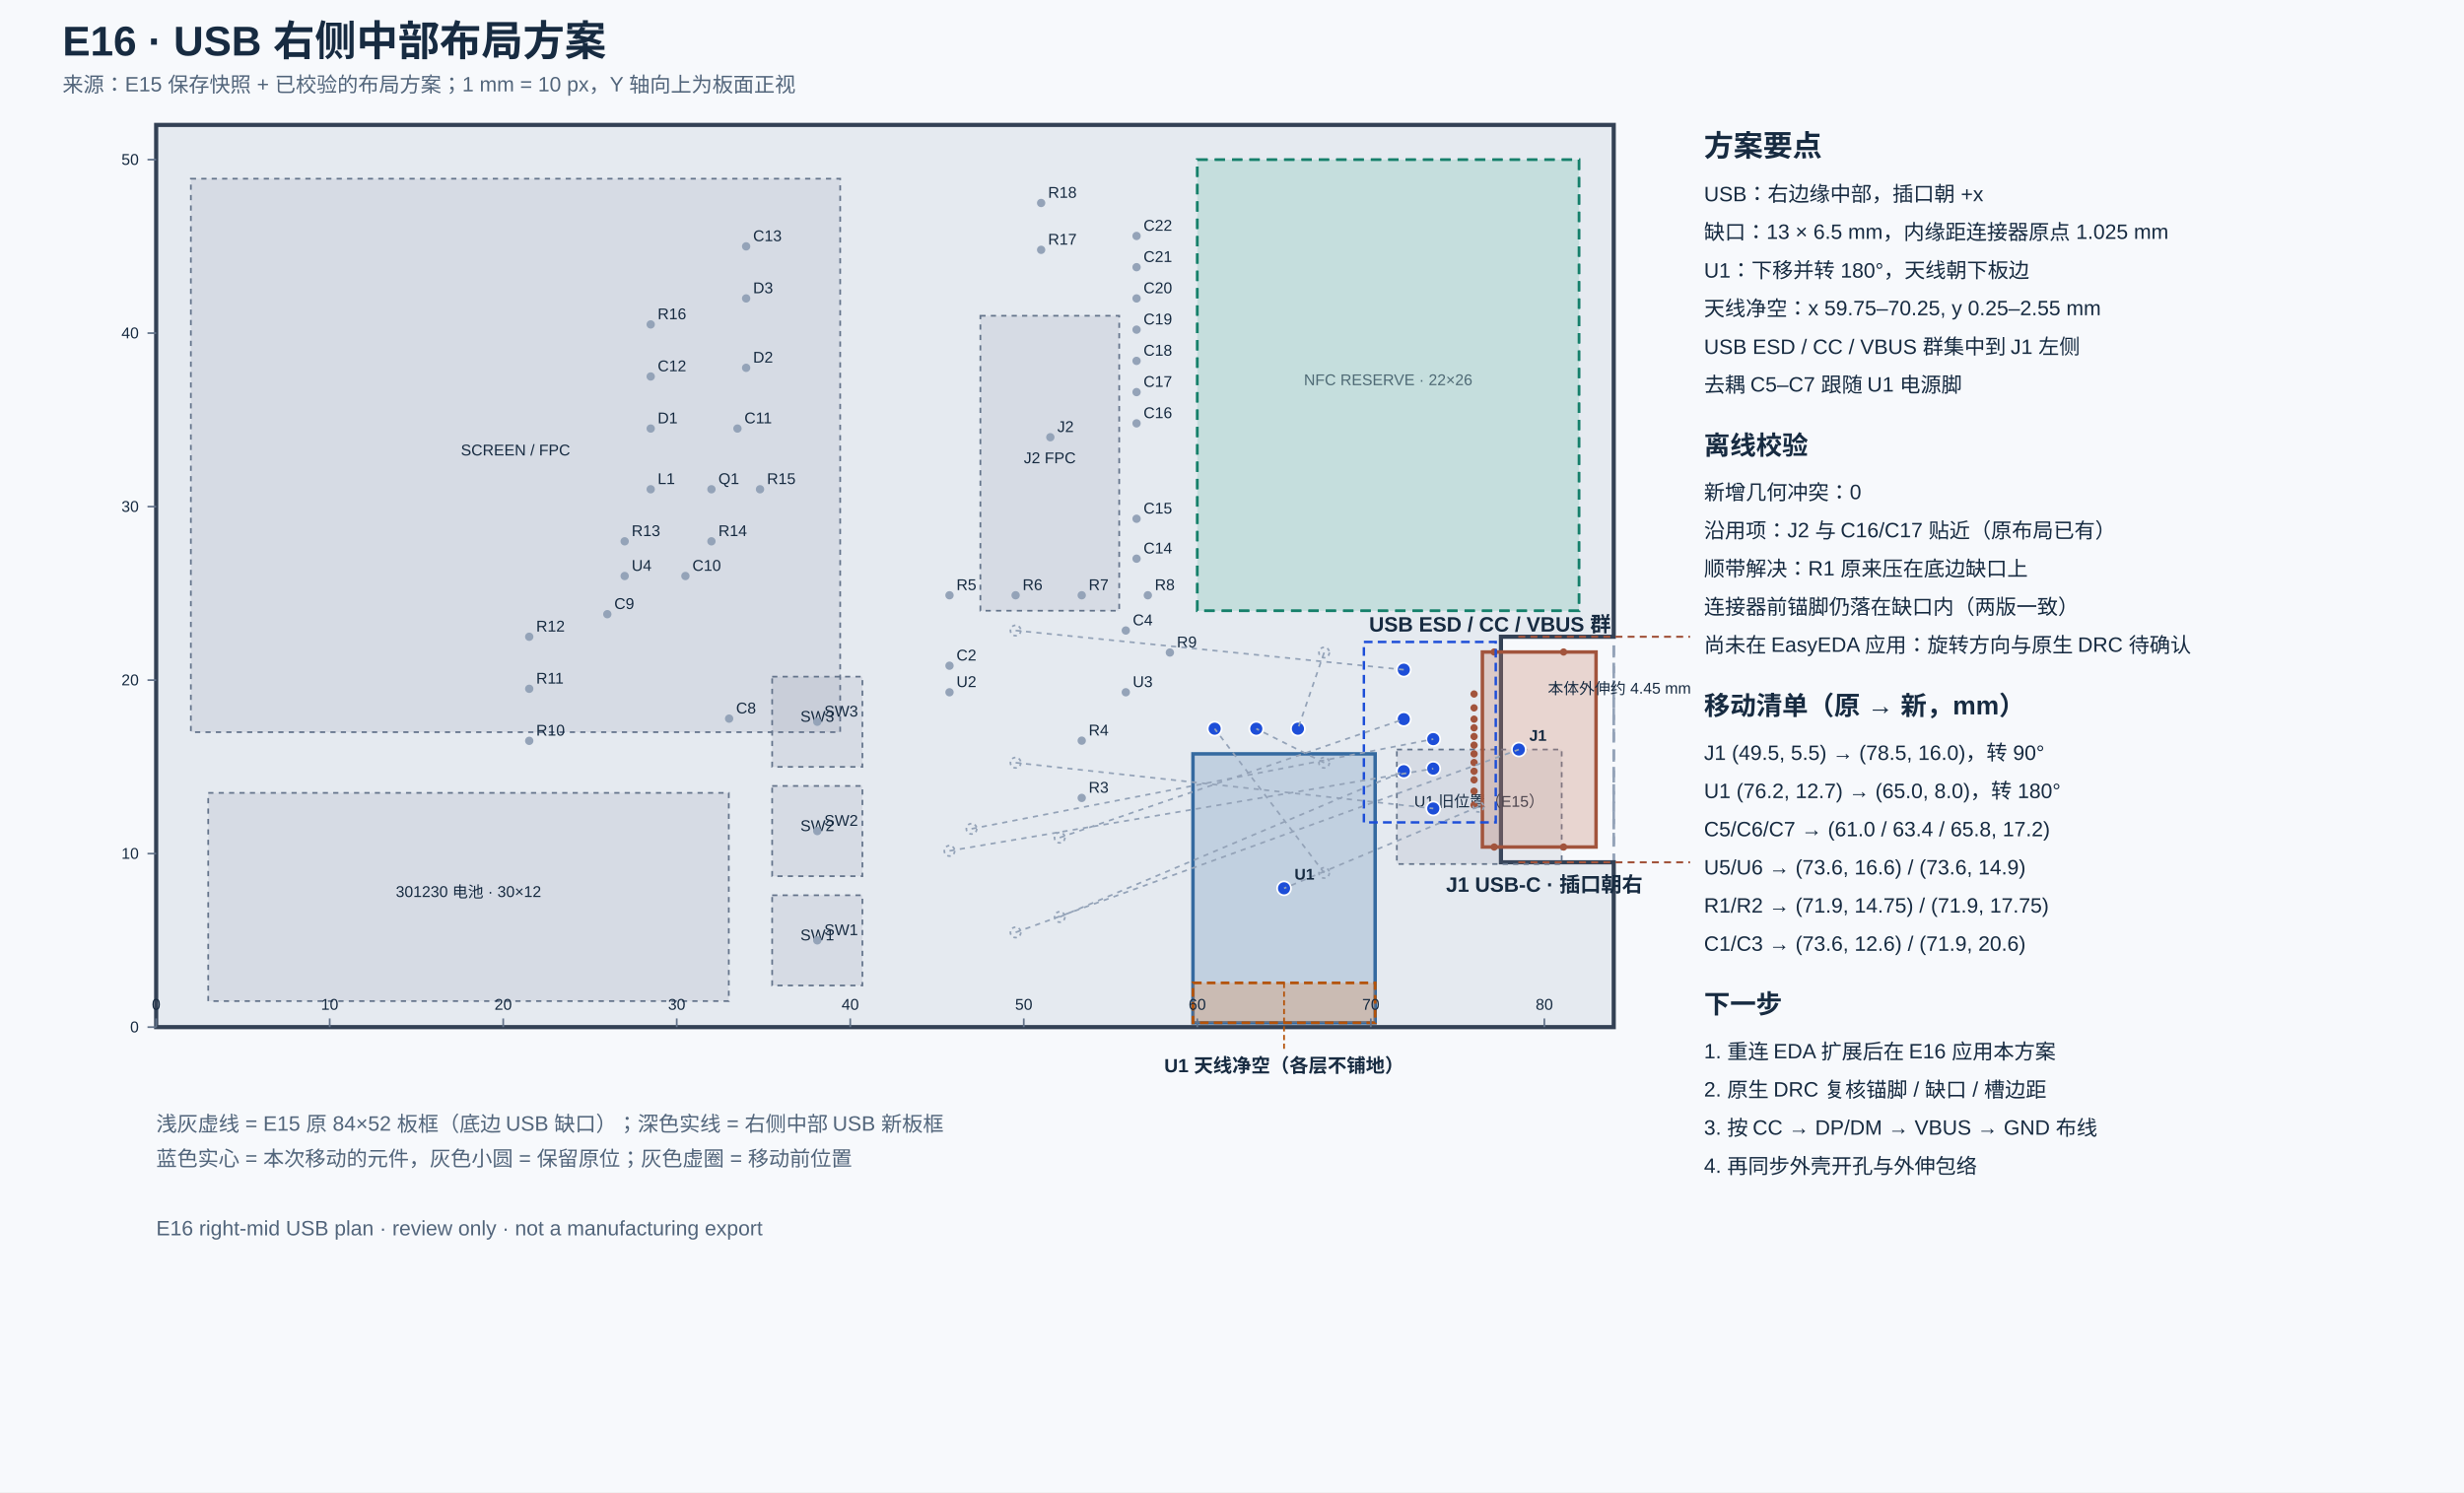
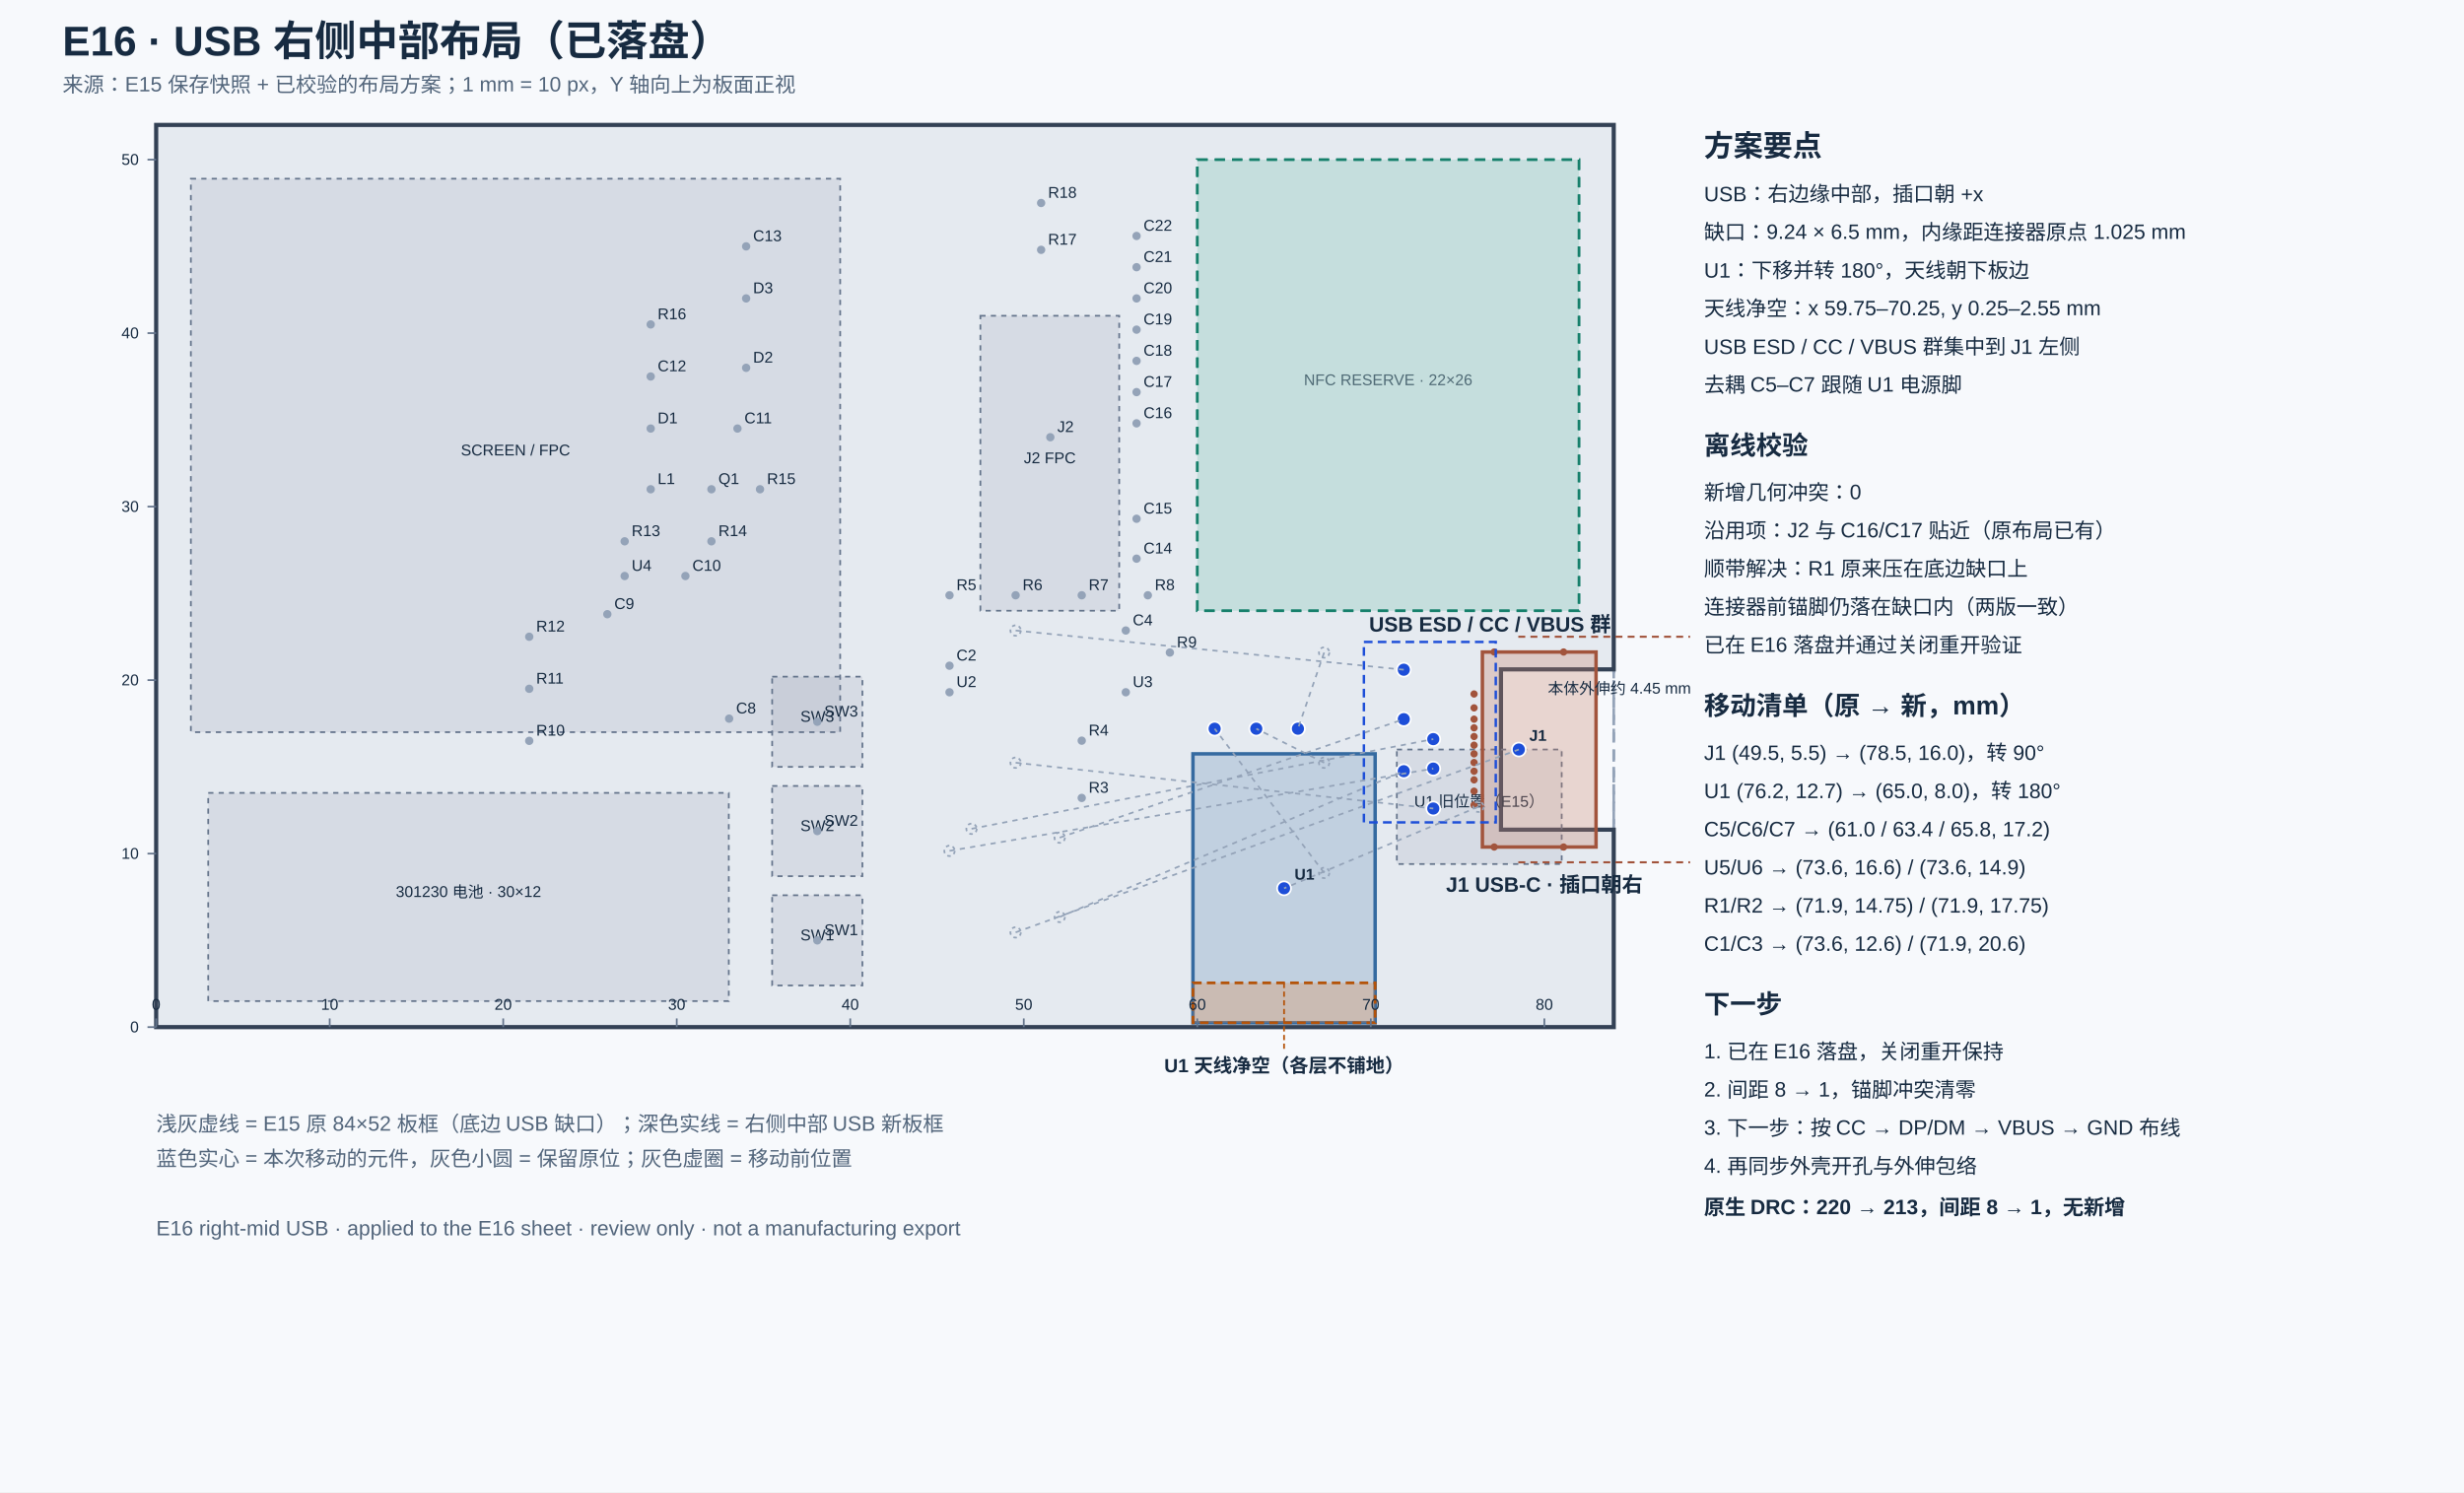
<svg xmlns="http://www.w3.org/2000/svg" width="1420" height="860" viewBox="0 0 1420 860">
  <rect width="1420" height="860" fill="#F7F9FC" />
  <style>text{font-family:Arial,"PingFang SC",sans-serif;fill:#172B41}.small{font-size:12px}.muted{fill:#52657B}.tiny{font-size:9px}</style>
-   <text x="36" y="32" font-size="24" font-weight="bold">E16 · USB 右侧中部布局方案</text>
+   <text x="36" y="32" font-size="24" font-weight="bold">E16 · USB 右侧中部布局（已落盘）</text>
  <text x="36" y="53" class="muted">来源：E15 保存快照 + 已校验的布局方案；1 mm = 10 px，Y 轴向上为板面正视</text>
  <rect x="90.0" y="72.0" width="840.0" height="520.0" fill="none" stroke="#94A3B8" stroke-width="1.5" stroke-dasharray="7 5" />
  <path d="M 90.0 592.0 L 90.0 72.0 L 930.0 72.0 L 930.0 592.0 L 650.0 592.0 L 650.0 527.0 L 520.0 527.0 L 520.0 592.0 Z" fill="none" stroke="#94A3B8" stroke-width="1.6" stroke-dasharray="6 4" />
-   <path d="M 90.0 592.0 L 90.0 72.0 L 930.0 72.0 L 930.0 367.0 L 865.0 367.0 L 865.0 497.0 L 930.0 497.0 L 930.0 592.0 Z" fill="#E5EAF0" stroke="#334155" stroke-width="2.4" />
+   <path d="M 90.0 592.0 L 90.0 72.0 L 930.0 72.0 L 930.0 385.8 L 865.0 385.8 L 865.0 478.2 L 930.0 478.2 L 930.0 592.0 Z" fill="#E5EAF0" stroke="#334155" stroke-width="2.4" />
  <rect x="120.0" y="457.0" width="300.0" height="120.0" fill="#64748B" fill-opacity="0.12" stroke="#64748B" stroke-width="1" stroke-dasharray="3 3" />
  <text x="270.0" y="517.0" text-anchor="middle" class="tiny" fill="#64748B">301230 电池 · 30×12</text>
  <rect x="110.0" y="103.0" width="374.2" height="319.0" fill="#64748B" fill-opacity="0.12" stroke="#64748B" stroke-width="1" stroke-dasharray="3 3" />
  <text x="297.1" y="262.5" text-anchor="middle" class="tiny" fill="#64748B">SCREEN / FPC</text>
  <rect x="690.0" y="92.0" width="220.0" height="260.0" fill="#16806B" fill-opacity="0.12" stroke="#16806B" stroke-width="1" stroke-dasharray="6 4" />
  <text x="800.0" y="222.0" text-anchor="middle" class="tiny" fill="#16806B">NFC RESERVE · 22×26</text>
  <rect x="565.0" y="182.0" width="80.0" height="170.0" fill="#64748B" fill-opacity="0.12" stroke="#64748B" stroke-width="1" stroke-dasharray="3 3" />
  <text x="605.0" y="267.0" text-anchor="middle" class="tiny" fill="#64748B">J2 FPC</text>
  <rect x="445.0" y="516.0" width="52.0" height="52.0" fill="#64748B" fill-opacity="0.12" stroke="#64748B" stroke-width="1" stroke-dasharray="3 3" />
  <text x="471.0" y="542.0" text-anchor="middle" class="tiny" fill="#64748B">SW1</text>
  <rect x="445.0" y="453.0" width="52.0" height="52.0" fill="#64748B" fill-opacity="0.12" stroke="#64748B" stroke-width="1" stroke-dasharray="3 3" />
  <text x="471.0" y="479.0" text-anchor="middle" class="tiny" fill="#64748B">SW2</text>
  <rect x="445.0" y="390.0" width="52.0" height="52.0" fill="#64748B" fill-opacity="0.12" stroke="#64748B" stroke-width="1" stroke-dasharray="3 3" />
  <text x="471.0" y="416.0" text-anchor="middle" class="tiny" fill="#64748B">SW3</text>
  <rect x="805.0" y="432.0" width="95.0" height="66.0" fill="#64748B" fill-opacity="0.12" stroke="#64748B" stroke-width="1" stroke-dasharray="3 3" />
  <text x="852.5" y="465.0" text-anchor="middle" class="tiny" fill="#64748B">U1 旧位置（E15）</text>
  <rect x="690.0" y="92.0" width="220.0" height="260.0" fill="#B8E0D7" fill-opacity="0.35" stroke="#16806B" stroke-width="1.6" stroke-dasharray="6 4" />
  <path d="M 792.5 434.5 L 687.5 434.5 L 687.5 589.5 L 792.5 589.5 Z" fill="#356AA0" fill-opacity="0.20" stroke="#356AA0" stroke-width="2" />
  <rect x="687.5" y="566.5" width="105.0" height="23.0" fill="#E08B4A" fill-opacity="0.30" stroke="#B45309" stroke-width="1.6" stroke-dasharray="5 3" />
  <path d="M 740.0 566.5 V 606.0" stroke="#B45309" stroke-width="1" stroke-dasharray="3 2" />
  <text x="740.0" y="618.0" text-anchor="middle" font-size="11" font-weight="bold" fill="#8A4B08">U1 天线净空（各层不铺地）</text>
  <path d="M 919.8 488.2 L 919.8 375.8 L 854.3 375.8 L 854.3 488.2 Z" fill="#C47F67" fill-opacity="0.30" stroke="#A2543C" stroke-width="2" />
  <text x="890.0" y="514.0" text-anchor="middle" font-size="12" font-weight="bold" fill="#8A3B22">J1 USB-C · 插口朝右</text>
  <circle cx="849.5" cy="449.5" r="2.1" fill="#A2543C" />
  <circle cx="849.5" cy="444.5" r="2.1" fill="#A2543C" />
  <circle cx="849.5" cy="439.5" r="2.1" fill="#A2543C" />
  <circle cx="849.5" cy="434.5" r="2.1" fill="#A2543C" />
  <circle cx="849.5" cy="429.5" r="2.1" fill="#A2543C" />
  <circle cx="849.5" cy="424.5" r="2.1" fill="#A2543C" />
  <circle cx="849.5" cy="419.5" r="2.1" fill="#A2543C" />
  <circle cx="849.5" cy="414.5" r="2.1" fill="#A2543C" />
  <circle cx="849.5" cy="408.0" r="2.1" fill="#A2543C" />
  <circle cx="849.5" cy="400.0" r="2.1" fill="#A2543C" />
  <circle cx="849.5" cy="456.0" r="2.1" fill="#A2543C" />
  <circle cx="849.5" cy="464.0" r="2.1" fill="#A2543C" />
  <circle cx="901.1" cy="375.8" r="2.1" fill="#A2543C" />
  <circle cx="901.1" cy="488.2" r="2.1" fill="#A2543C" />
  <circle cx="861.1" cy="375.8" r="2.1" fill="#A2543C" />
  <circle cx="861.1" cy="488.2" r="2.1" fill="#A2543C" />
  <rect x="786.0" y="370.0" width="76.0" height="104.0" fill="none" stroke="#1D4ED8" stroke-width="1.4" stroke-dasharray="5 3" />
  <text x="789.0" y="364.0" class="small" font-weight="bold" fill="#1D4ED8">USB ESD / CC / VBUS 群</text>
  <path d="M 875.0 497.0 L 974.0 497.0" stroke="#A2543C" stroke-width="1.2" stroke-dasharray="4 3" />
  <path d="M 875.0 367.0 L 974.0 367.0" stroke="#A2543C" stroke-width="1.2" stroke-dasharray="4 3" />
  <text x="892.0" y="400.0" class="tiny" fill="#8A3B22">本体外伸约 4.45 mm</text>
  <circle cx="471.0" cy="542.0" r="2.4" fill="#94A3B8" />
  <text x="475.0" y="539.0" class="tiny" fill="#64748B">SW1</text>
  <circle cx="875.3" cy="432.0" r="4.0" fill="#1D4ED8" stroke="#FFFFFF" stroke-width="1" />
  <circle cx="585.3" cy="537.4" r="3.0" fill="none" stroke="#94A3B8" stroke-width="1" stroke-dasharray="2 2" />
  <line x1="585.3" y1="537.4" x2="875.3" y2="432.0" stroke="#94A3B8" stroke-width="1" stroke-dasharray="3 3" />
  <text x="881.3" y="427.0" class="tiny" font-weight="bold">J1</text>
  <circle cx="809.0" cy="444.5" r="4.0" fill="#1D4ED8" stroke="#FFFFFF" stroke-width="1" />
  <circle cx="610.7" cy="528.5" r="3.0" fill="none" stroke="#94A3B8" stroke-width="1" stroke-dasharray="2 2" />
  <line x1="610.7" y1="528.5" x2="809.0" y2="444.5" stroke="#94A3B8" stroke-width="1" stroke-dasharray="3 3" />
  <circle cx="700.0" cy="420.0" r="4.0" fill="#1D4ED8" stroke="#FFFFFF" stroke-width="1" />
  <circle cx="763.1" cy="503.1" r="3.0" fill="none" stroke="#94A3B8" stroke-width="1" stroke-dasharray="2 2" />
  <line x1="763.1" y1="503.1" x2="700.0" y2="420.0" stroke="#94A3B8" stroke-width="1" stroke-dasharray="3 3" />
  <circle cx="826.0" cy="443.0" r="4.0" fill="#1D4ED8" stroke="#FFFFFF" stroke-width="1" />
  <circle cx="547.2" cy="490.4" r="3.0" fill="none" stroke="#94A3B8" stroke-width="1" stroke-dasharray="2 2" />
  <line x1="547.2" y1="490.4" x2="826.0" y2="443.0" stroke="#94A3B8" stroke-width="1" stroke-dasharray="3 3" />
  <circle cx="809.0" cy="414.5" r="4.0" fill="#1D4ED8" stroke="#FFFFFF" stroke-width="1" />
  <circle cx="610.7" cy="482.8" r="3.0" fill="none" stroke="#94A3B8" stroke-width="1" stroke-dasharray="2 2" />
  <line x1="610.7" y1="482.8" x2="809.0" y2="414.5" stroke="#94A3B8" stroke-width="1" stroke-dasharray="3 3" />
  <circle cx="471.0" cy="479.0" r="2.4" fill="#94A3B8" />
  <text x="475.0" y="476.0" class="tiny" fill="#64748B">SW2</text>
  <circle cx="826.0" cy="426.0" r="4.0" fill="#1D4ED8" stroke="#FFFFFF" stroke-width="1" />
  <circle cx="559.9" cy="477.7" r="3.0" fill="none" stroke="#94A3B8" stroke-width="1" stroke-dasharray="2 2" />
  <line x1="559.9" y1="477.7" x2="826.0" y2="426.0" stroke="#94A3B8" stroke-width="1" stroke-dasharray="3 3" />
  <circle cx="740.0" cy="512.0" r="4.0" fill="#1D4ED8" stroke="#FFFFFF" stroke-width="1" />
  <circle cx="852.0" cy="465.0" r="3.0" fill="none" stroke="#94A3B8" stroke-width="1" stroke-dasharray="2 2" />
  <line x1="852.0" y1="465.0" x2="740.0" y2="512.0" stroke="#94A3B8" stroke-width="1" stroke-dasharray="3 3" />
  <text x="746.0" y="507.0" class="tiny" font-weight="bold">U1</text>
  <circle cx="623.4" cy="459.9" r="2.4" fill="#94A3B8" />
  <text x="627.4" y="456.9" class="tiny" fill="#64748B">R3</text>
  <circle cx="826.0" cy="466.0" r="4.0" fill="#1D4ED8" stroke="#FFFFFF" stroke-width="1" />
  <circle cx="585.3" cy="439.6" r="3.0" fill="none" stroke="#94A3B8" stroke-width="1" stroke-dasharray="2 2" />
  <line x1="585.3" y1="439.6" x2="826.0" y2="466.0" stroke="#94A3B8" stroke-width="1" stroke-dasharray="3 3" />
  <circle cx="724.0" cy="420.0" r="4.0" fill="#1D4ED8" stroke="#FFFFFF" stroke-width="1" />
  <circle cx="763.1" cy="439.6" r="3.0" fill="none" stroke="#94A3B8" stroke-width="1" stroke-dasharray="2 2" />
  <line x1="763.1" y1="439.6" x2="724.0" y2="420.0" stroke="#94A3B8" stroke-width="1" stroke-dasharray="3 3" />
  <circle cx="305.0" cy="427.0" r="2.4" fill="#94A3B8" />
  <text x="309.0" y="424.0" class="tiny" fill="#64748B">R10</text>
  <circle cx="623.4" cy="426.9" r="2.4" fill="#94A3B8" />
  <text x="627.4" y="423.9" class="tiny" fill="#64748B">R4</text>
  <circle cx="471.0" cy="416.0" r="2.4" fill="#94A3B8" />
  <text x="475.0" y="413.0" class="tiny" fill="#64748B">SW3</text>
  <circle cx="420.2" cy="414.2" r="2.4" fill="#94A3B8" />
  <text x="424.2" y="411.2" class="tiny" fill="#64748B">C8</text>
  <circle cx="547.2" cy="399.0" r="2.4" fill="#94A3B8" />
  <text x="551.2" y="396.0" class="tiny" fill="#64748B">U2</text>
  <circle cx="648.8" cy="399.0" r="2.4" fill="#94A3B8" />
  <text x="652.8" y="396.0" class="tiny" fill="#64748B">U3</text>
  <circle cx="305.0" cy="397.0" r="2.4" fill="#94A3B8" />
  <text x="309.0" y="394.0" class="tiny" fill="#64748B">R11</text>
  <circle cx="547.2" cy="383.7" r="2.4" fill="#94A3B8" />
  <text x="551.2" y="380.7" class="tiny" fill="#64748B">C2</text>
  <circle cx="674.2" cy="376.1" r="2.4" fill="#94A3B8" />
  <text x="678.2" y="373.1" class="tiny" fill="#64748B">R9</text>
  <circle cx="748.0" cy="420.0" r="4.0" fill="#1D4ED8" stroke="#FFFFFF" stroke-width="1" />
  <circle cx="763.1" cy="376.1" r="3.0" fill="none" stroke="#94A3B8" stroke-width="1" stroke-dasharray="2 2" />
  <line x1="763.1" y1="376.1" x2="748.0" y2="420.0" stroke="#94A3B8" stroke-width="1" stroke-dasharray="3 3" />
  <circle cx="305.0" cy="367.0" r="2.4" fill="#94A3B8" />
  <text x="309.0" y="364.0" class="tiny" fill="#64748B">R12</text>
  <circle cx="809.0" cy="386.0" r="4.0" fill="#1D4ED8" stroke="#FFFFFF" stroke-width="1" />
  <circle cx="585.3" cy="363.4" r="3.0" fill="none" stroke="#94A3B8" stroke-width="1" stroke-dasharray="2 2" />
  <line x1="585.3" y1="363.4" x2="809.0" y2="386.0" stroke="#94A3B8" stroke-width="1" stroke-dasharray="3 3" />
  <circle cx="648.8" cy="363.4" r="2.4" fill="#94A3B8" />
  <text x="652.8" y="360.4" class="tiny" fill="#64748B">C4</text>
  <circle cx="350.0" cy="354.0" r="2.4" fill="#94A3B8" />
  <text x="354.0" y="351.0" class="tiny" fill="#64748B">C9</text>
  <circle cx="547.2" cy="343.1" r="2.4" fill="#94A3B8" />
  <text x="551.2" y="340.1" class="tiny" fill="#64748B">R5</text>
  <circle cx="585.3" cy="343.1" r="2.4" fill="#94A3B8" />
  <text x="589.3" y="340.1" class="tiny" fill="#64748B">R6</text>
  <circle cx="623.4" cy="343.1" r="2.4" fill="#94A3B8" />
  <text x="627.4" y="340.1" class="tiny" fill="#64748B">R7</text>
  <circle cx="661.5" cy="343.1" r="2.4" fill="#94A3B8" />
  <text x="665.5" y="340.1" class="tiny" fill="#64748B">R8</text>
  <circle cx="360.0" cy="332.0" r="2.4" fill="#94A3B8" />
  <text x="364.0" y="329.0" class="tiny" fill="#64748B">U4</text>
  <circle cx="395.0" cy="332.0" r="2.4" fill="#94A3B8" />
  <text x="399.0" y="329.0" class="tiny" fill="#64748B">C10</text>
  <circle cx="655.0" cy="322.0" r="2.4" fill="#94A3B8" />
  <text x="659.0" y="319.0" class="tiny" fill="#64748B">C14</text>
  <circle cx="360.0" cy="312.0" r="2.4" fill="#94A3B8" />
  <text x="364.0" y="309.0" class="tiny" fill="#64748B">R13</text>
  <circle cx="410.0" cy="312.0" r="2.4" fill="#94A3B8" />
  <text x="414.0" y="309.0" class="tiny" fill="#64748B">R14</text>
  <circle cx="655.0" cy="299.0" r="2.4" fill="#94A3B8" />
  <text x="659.0" y="296.0" class="tiny" fill="#64748B">C15</text>
  <circle cx="375.0" cy="282.0" r="2.4" fill="#94A3B8" />
  <text x="379.0" y="279.0" class="tiny" fill="#64748B">L1</text>
  <circle cx="410.0" cy="282.0" r="2.4" fill="#94A3B8" />
  <text x="414.0" y="279.0" class="tiny" fill="#64748B">Q1</text>
  <circle cx="438.0" cy="282.0" r="2.4" fill="#94A3B8" />
  <text x="442.0" y="279.0" class="tiny" fill="#64748B">R15</text>
  <circle cx="605.3" cy="252.0" r="2.4" fill="#94A3B8" />
  <text x="609.3" y="249.0" class="tiny" fill="#64748B">J2</text>
  <circle cx="375.0" cy="247.0" r="2.4" fill="#94A3B8" />
  <text x="379.0" y="244.0" class="tiny" fill="#64748B">D1</text>
  <circle cx="425.0" cy="247.0" r="2.4" fill="#94A3B8" />
  <text x="429.0" y="244.0" class="tiny" fill="#64748B">C11</text>
  <circle cx="655.0" cy="244.0" r="2.4" fill="#94A3B8" />
  <text x="659.0" y="241.0" class="tiny" fill="#64748B">C16</text>
  <circle cx="655.0" cy="226.0" r="2.4" fill="#94A3B8" />
  <text x="659.0" y="223.0" class="tiny" fill="#64748B">C17</text>
  <circle cx="375.0" cy="217.0" r="2.4" fill="#94A3B8" />
  <text x="379.0" y="214.0" class="tiny" fill="#64748B">C12</text>
  <circle cx="430.0" cy="212.0" r="2.4" fill="#94A3B8" />
  <text x="434.0" y="209.0" class="tiny" fill="#64748B">D2</text>
  <circle cx="655.0" cy="208.0" r="2.4" fill="#94A3B8" />
  <text x="659.0" y="205.0" class="tiny" fill="#64748B">C18</text>
  <circle cx="655.0" cy="190.0" r="2.4" fill="#94A3B8" />
  <text x="659.0" y="187.0" class="tiny" fill="#64748B">C19</text>
  <circle cx="375.0" cy="187.0" r="2.4" fill="#94A3B8" />
  <text x="379.0" y="184.0" class="tiny" fill="#64748B">R16</text>
  <circle cx="430.0" cy="172.0" r="2.4" fill="#94A3B8" />
  <text x="434.0" y="169.0" class="tiny" fill="#64748B">D3</text>
  <circle cx="655.0" cy="172.0" r="2.4" fill="#94A3B8" />
  <text x="659.0" y="169.0" class="tiny" fill="#64748B">C20</text>
  <circle cx="655.0" cy="154.0" r="2.4" fill="#94A3B8" />
  <text x="659.0" y="151.0" class="tiny" fill="#64748B">C21</text>
  <circle cx="600.0" cy="144.0" r="2.4" fill="#94A3B8" />
  <text x="604.0" y="141.0" class="tiny" fill="#64748B">R17</text>
  <circle cx="430.0" cy="142.0" r="2.4" fill="#94A3B8" />
  <text x="434.0" y="139.0" class="tiny" fill="#64748B">C13</text>
  <circle cx="655.0" cy="136.0" r="2.4" fill="#94A3B8" />
  <text x="659.0" y="133.0" class="tiny" fill="#64748B">C22</text>
  <circle cx="600.0" cy="117.0" r="2.4" fill="#94A3B8" />
  <text x="604.0" y="114.0" class="tiny" fill="#64748B">R18</text>
  <path d="M 90.0 587.0 V 592.0" stroke="#64748B" />
  <text x="90.0" y="582.0" text-anchor="middle" class="tiny">0</text>
  <path d="M 190.0 587.0 V 592.0" stroke="#64748B" />
  <text x="190.0" y="582.0" text-anchor="middle" class="tiny">10</text>
  <path d="M 290.0 587.0 V 592.0" stroke="#64748B" />
  <text x="290.0" y="582.0" text-anchor="middle" class="tiny">20</text>
  <path d="M 390.0 587.0 V 592.0" stroke="#64748B" />
  <text x="390.0" y="582.0" text-anchor="middle" class="tiny">30</text>
  <path d="M 490.0 587.0 V 592.0" stroke="#64748B" />
  <text x="490.0" y="582.0" text-anchor="middle" class="tiny">40</text>
  <path d="M 590.0 587.0 V 592.0" stroke="#64748B" />
  <text x="590.0" y="582.0" text-anchor="middle" class="tiny">50</text>
  <path d="M 690.0 587.0 V 592.0" stroke="#64748B" />
  <text x="690.0" y="582.0" text-anchor="middle" class="tiny">60</text>
  <path d="M 790.0 587.0 V 592.0" stroke="#64748B" />
  <text x="790.0" y="582.0" text-anchor="middle" class="tiny">70</text>
  <path d="M 890.0 587.0 V 592.0" stroke="#64748B" />
  <text x="890.0" y="582.0" text-anchor="middle" class="tiny">80</text>
  <path d="M 85.0 592.0 H 90.0" stroke="#64748B" />
  <text x="80.0" y="595.0" text-anchor="end" class="tiny">0</text>
  <path d="M 85.0 492.0 H 90.0" stroke="#64748B" />
  <text x="80.0" y="495.0" text-anchor="end" class="tiny">10</text>
  <path d="M 85.0 392.0 H 90.0" stroke="#64748B" />
  <text x="80.0" y="395.0" text-anchor="end" class="tiny">20</text>
  <path d="M 85.0 292.0 H 90.0" stroke="#64748B" />
  <text x="80.0" y="295.0" text-anchor="end" class="tiny">30</text>
  <path d="M 85.0 192.0 H 90.0" stroke="#64748B" />
  <text x="80.0" y="195.0" text-anchor="end" class="tiny">40</text>
  <path d="M 85.0 92.0 H 90.0" stroke="#64748B" />
  <text x="80.0" y="95.0" text-anchor="end" class="tiny">50</text>
  <text x="90" y="652" class="muted">浅灰虚线 = E15 原 84×52 板框（底边 USB 缺口）；深色实线 = 右侧中部 USB 新板框</text>
  <text x="90" y="672" class="muted">蓝色实心 = 本次移动的元件，灰色小圆 = 保留原位；灰色虚圈 = 移动前位置</text>
  <text x="982" y="90" font-size="17" font-weight="bold">方案要点</text>
  <text x="982" y="116" class="small">USB：右边缘中部，插口朝 +x</text>
-   <text x="982" y="138" class="small">缺口：13 × 6.5 mm，内缘距连接器原点 1.025 mm</text>
+   <text x="982" y="138" class="small">缺口：9.24 × 6.5 mm，内缘距连接器原点 1.025 mm</text>
  <text x="982" y="160" class="small">U1：下移并转 180°，天线朝下板边</text>
  <text x="982" y="182" class="small">天线净空：x 59.75–70.25, y 0.25–2.55 mm</text>
  <text x="982" y="204" class="small">USB ESD / CC / VBUS 群集中到 J1 左侧</text>
  <text x="982" y="226" class="small">去耦 C5–C7 跟随 U1 电源脚</text>
  <text x="982" y="262" font-size="15" font-weight="bold">离线校验</text>
  <text x="982" y="288" class="small">新增几何冲突：0</text>
  <text x="982" y="310" class="small">沿用项：J2 与 C16/C17 贴近（原布局已有）</text>
  <text x="982" y="332" class="small">顺带解决：R1 原来压在底边缺口上</text>
  <text x="982" y="354" class="small">连接器前锚脚仍落在缺口内（两版一致）</text>
-   <text x="982" y="376" class="small">尚未在 EasyEDA 应用：旋转方向与原生 DRC 待确认</text>
+   <text x="982" y="376" class="small">已在 E16 落盘并通过关闭重开验证</text>
+   <text x="982" y="700" class="small" font-weight="bold" fill="#1D4ED8">原生 DRC：220 → 213，间距 8 → 1，无新增</text>
  <text x="982" y="412" font-size="15" font-weight="bold">移动清单（原 → 新，mm）</text>
  <text x="982" y="438" class="small">J1  (49.5, 5.5) → (78.5, 16.0)，转 90°</text>
  <text x="982" y="460" class="small">U1  (76.2, 12.7) → (65.0, 8.0)，转 180°</text>
  <text x="982" y="482" class="small">C5/C6/C7 → (61.0 / 63.4 / 65.8, 17.2)</text>
  <text x="982" y="504" class="small">U5/U6 → (73.6, 16.6) / (73.6, 14.9)</text>
  <text x="982" y="526" class="small">R1/R2 → (71.9, 14.75) / (71.9, 17.75)</text>
  <text x="982" y="548" class="small">C1/C3 → (73.6, 12.6) / (71.9, 20.6)</text>
  <text x="982" y="584" font-size="15" font-weight="bold">下一步</text>
-   <text x="982" y="610" class="small">1. 重连 EDA 扩展后在 E16 应用本方案</text>
-   <text x="982" y="632" class="small">2. 原生 DRC 复核锚脚 / 缺口 / 槽边距</text>
-   <text x="982" y="654" class="small">3. 按 CC → DP/DM → VBUS → GND 布线</text>
+   <text x="982" y="610" class="small">1. 已在 E16 落盘，关闭重开保持</text>
+   <text x="982" y="632" class="small">2. 间距 8 → 1，锚脚冲突清零</text>
+   <text x="982" y="654" class="small">3. 下一步：按 CC → DP/DM → VBUS → GND 布线</text>
  <text x="982" y="676" class="small">4. 再同步外壳开孔与外伸包络</text>
-   <text x="90" y="712" class="muted">E16 right-mid USB plan · review only · not a manufacturing export</text>
+   <text x="90" y="712" class="muted">E16 right-mid USB · applied to the E16 sheet · review only · not a manufacturing export</text>
</svg>
